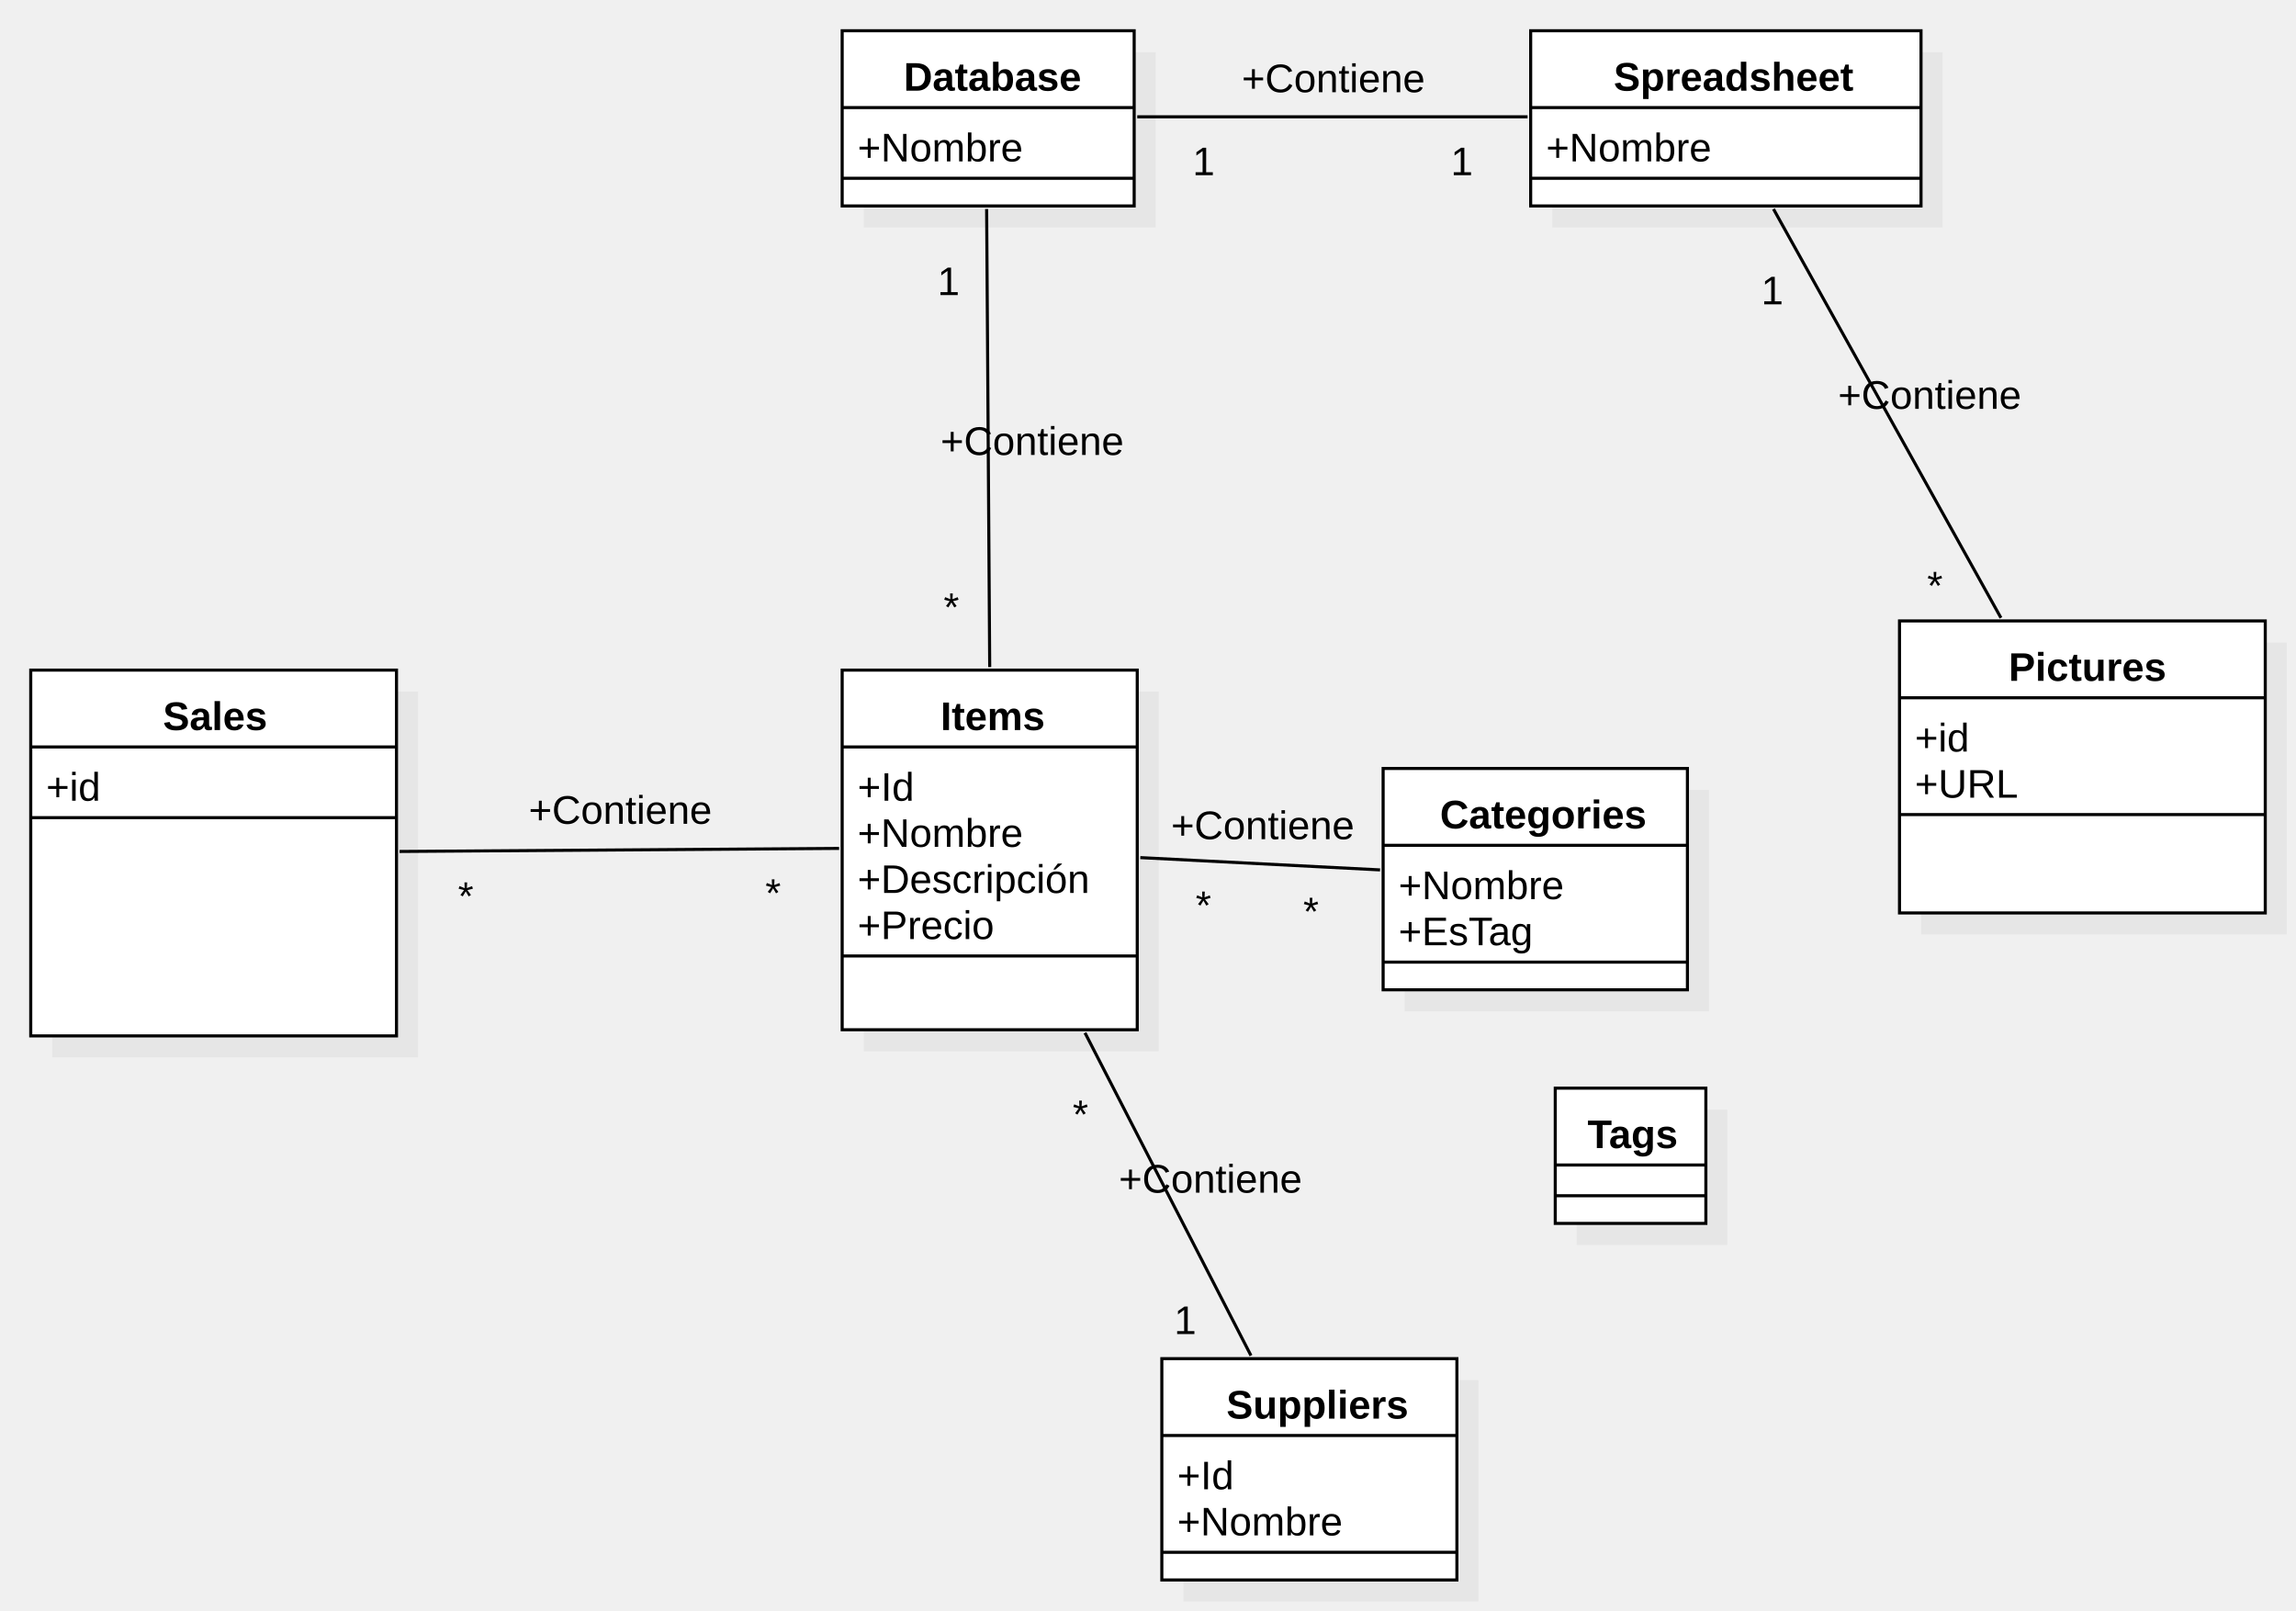
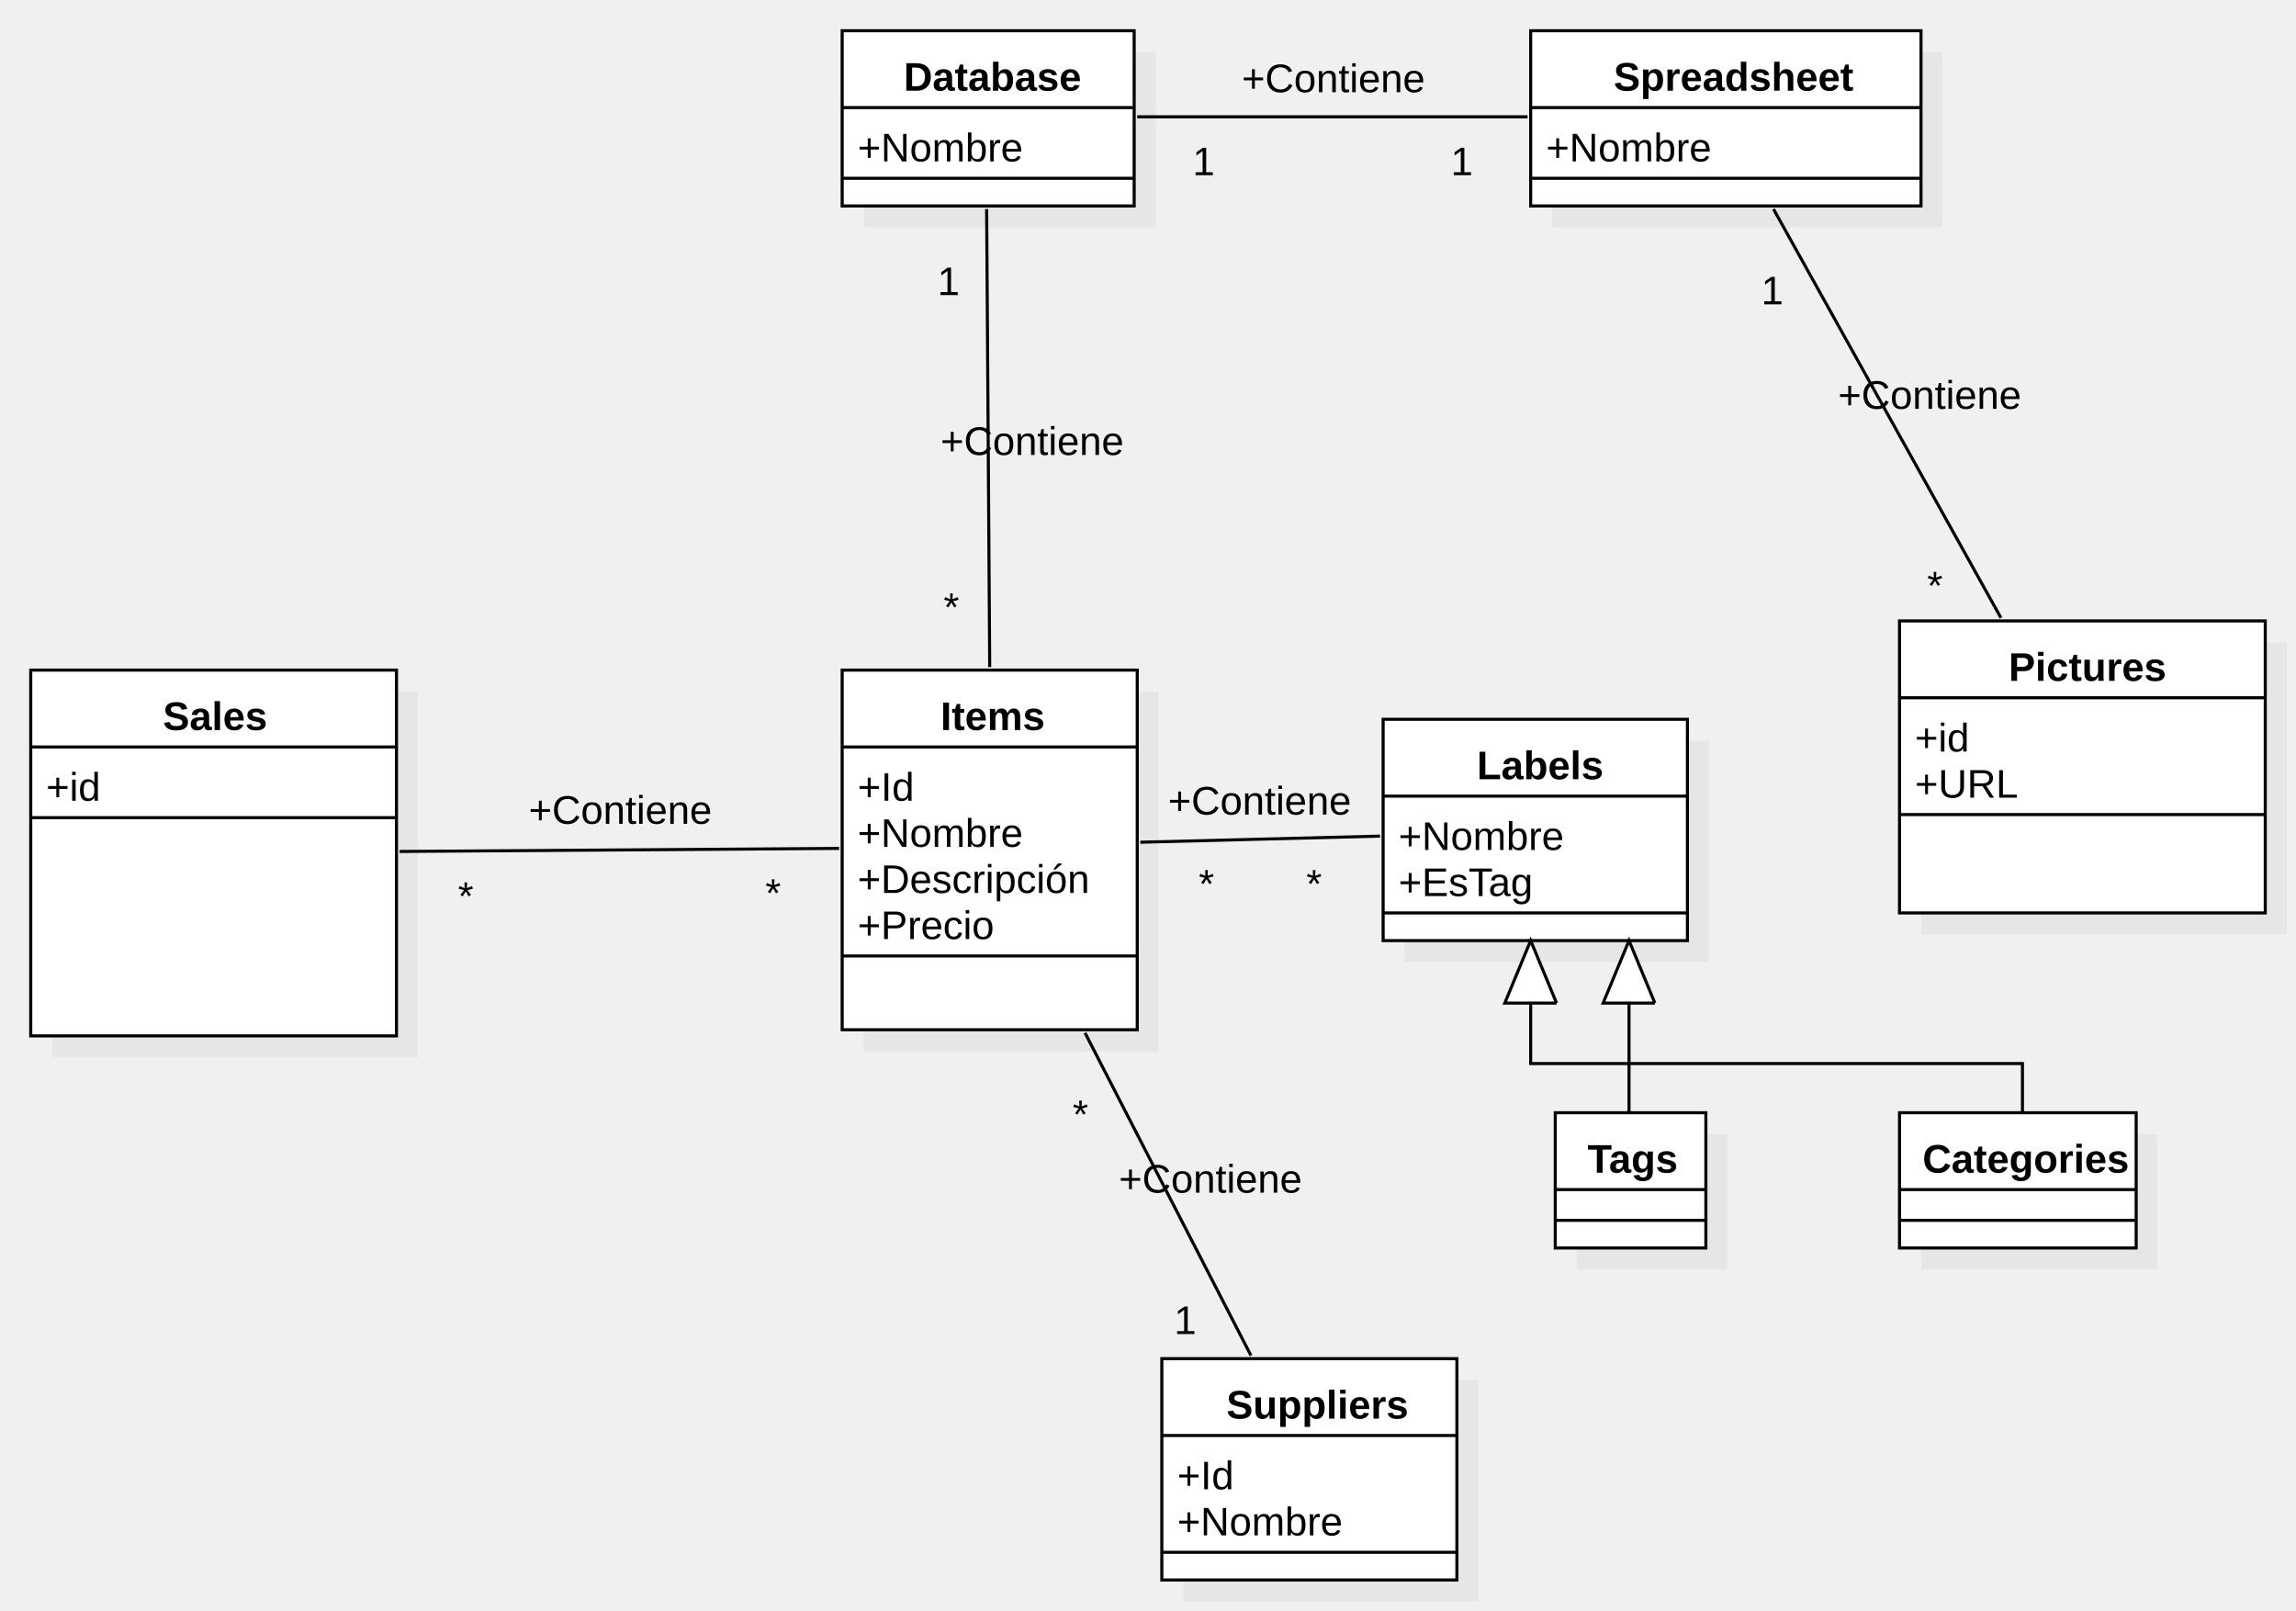
<svg xmlns="http://www.w3.org/2000/svg" version="1.1" width="747" height="524">
  <defs />
  <g>
    <g transform="translate(-142,-30) scale(1,1)">
      <rect fill="#C0C0C0" stroke="none" x="423" y="255" width="96" height="117" opacity="0.2" />
    </g>
    <g transform="translate(-142,-30) scale(1,1)">
      <rect fill="#ffffff" stroke="none" x="416" y="248" width="96" height="117" />
    </g>
    <g transform="translate(-142,-30) scale(1,1)">
      <path fill="none" stroke="#000000" d="M 416 248 L 512 248 L 512 365 L 416 365 L 416 248 Z Z" stroke-miterlimit="10" />
    </g>
    <g transform="translate(-142,-30) scale(1,1)">
      <path fill="none" stroke="#000000" d="M 416 273 L 512 273" stroke-miterlimit="10" />
    </g>
    <g transform="translate(-142,-30) scale(1,1)">
      <path fill="none" stroke="#000000" d="M 416 341 L 512 341" stroke-miterlimit="10" />
    </g>
    <g transform="translate(-142,-30) scale(1,1)">
      <g>
        <path fill="none" stroke="none" />
        <text fill="#000000" stroke="none" font-family="Arial" font-size="13px" font-style="normal" font-weight="bold" text-decoration="none" x="448" y="267.5">Items</text>
      </g>
    </g>
    <g transform="translate(-142,-30) scale(1,1)">
      <g>
        <path fill="none" stroke="none" />
        <text fill="#000000" stroke="none" font-family="Arial" font-size="13px" font-style="normal" font-weight="normal" text-decoration="none" x="421" y="290.5">+Id</text>
      </g>
    </g>
    <g transform="translate(-142,-30) scale(1,1)">
      <g>
        <path fill="none" stroke="none" />
        <text fill="#000000" stroke="none" font-family="Arial" font-size="13px" font-style="normal" font-weight="normal" text-decoration="none" x="421" y="305.5">+Nombre</text>
      </g>
    </g>
    <g transform="translate(-142,-30) scale(1,1)">
      <g>
        <path fill="none" stroke="none" />
        <text fill="#000000" stroke="none" font-family="Arial" font-size="13px" font-style="normal" font-weight="normal" text-decoration="none" x="421" y="320.5">+Descripción</text>
      </g>
    </g>
    <g transform="translate(-142,-30) scale(1,1)">
      <g>
        <path fill="none" stroke="none" />
        <text fill="#000000" stroke="none" font-family="Arial" font-size="13px" font-style="normal" font-weight="normal" text-decoration="none" x="421" y="335.5">+Precio</text>
      </g>
    </g>
    <g transform="translate(-142,-30) scale(1,1)">
-       <rect fill="#C0C0C0" stroke="none" x="599" y="287" width="99" height="72" opacity="0.2" />
-     </g>
-     <g transform="translate(-142,-30) scale(1,1)">
-       <rect fill="#ffffff" stroke="none" x="592" y="280" width="99" height="72" />
-     </g>
-     <g transform="translate(-142,-30) scale(1,1)">
-       <path fill="none" stroke="#000000" d="M 592 280 L 691 280 L 691 352 L 592 352 L 592 280 Z Z" stroke-miterlimit="10" />
-     </g>
-     <g transform="translate(-142,-30) scale(1,1)">
-       <path fill="none" stroke="#000000" d="M 592 305 L 691 305" stroke-miterlimit="10" />
-     </g>
-     <g transform="translate(-142,-30) scale(1,1)">
-       <path fill="none" stroke="#000000" d="M 592 343 L 691 343" stroke-miterlimit="10" />
-     </g>
-     <g transform="translate(-142,-30) scale(1,1)">
-       <g>
-         <path fill="none" stroke="none" />
-         <text fill="#000000" stroke="none" font-family="Arial" font-size="13px" font-style="normal" font-weight="bold" text-decoration="none" x="610.5" y="299.5">Categories</text>
-       </g>
-     </g>
-     <g transform="translate(-142,-30) scale(1,1)">
-       <g>
-         <path fill="none" stroke="none" />
-         <text fill="#000000" stroke="none" font-family="Arial" font-size="13px" font-style="normal" font-weight="normal" text-decoration="none" x="597" y="322.5">+Nombre</text>
-       </g>
-     </g>
-     <g transform="translate(-142,-30) scale(1,1)">
-       <g>
-         <path fill="none" stroke="none" />
-         <text fill="#000000" stroke="none" font-family="Arial" font-size="13px" font-style="normal" font-weight="normal" text-decoration="none" x="597" y="337.5">+EsTag</text>
+       <rect fill="#C0C0C0" stroke="none" x="599" y="271" width="99" height="72" opacity="0.2" />
+     </g>
+     <g transform="translate(-142,-30) scale(1,1)">
+       <rect fill="#ffffff" stroke="none" x="592" y="264" width="99" height="72" />
+     </g>
+     <g transform="translate(-142,-30) scale(1,1)">
+       <path fill="none" stroke="#000000" d="M 592 264 L 691 264 L 691 336 L 592 336 L 592 264 Z Z" stroke-miterlimit="10" />
+     </g>
+     <g transform="translate(-142,-30) scale(1,1)">
+       <path fill="none" stroke="#000000" d="M 592 289 L 691 289" stroke-miterlimit="10" />
+     </g>
+     <g transform="translate(-142,-30) scale(1,1)">
+       <path fill="none" stroke="#000000" d="M 592 327 L 691 327" stroke-miterlimit="10" />
+     </g>
+     <g transform="translate(-142,-30) scale(1,1)">
+       <g>
+         <path fill="none" stroke="none" />
+         <text fill="#000000" stroke="none" font-family="Arial" font-size="13px" font-style="normal" font-weight="bold" text-decoration="none" x="622.5" y="283.5">Labels</text>
+       </g>
+     </g>
+     <g transform="translate(-142,-30) scale(1,1)">
+       <g>
+         <path fill="none" stroke="none" />
+         <text fill="#000000" stroke="none" font-family="Arial" font-size="13px" font-style="normal" font-weight="normal" text-decoration="none" x="597" y="306.5">+Nombre</text>
+       </g>
+     </g>
+     <g transform="translate(-142,-30) scale(1,1)">
+       <g>
+         <path fill="none" stroke="none" />
+         <text fill="#000000" stroke="none" font-family="Arial" font-size="13px" font-style="normal" font-weight="normal" text-decoration="none" x="597" y="321.5">+EsTag</text>
      </g>
    </g>
    <g transform="translate(-142,-30) scale(1,1)">
      <rect fill="#C0C0C0" stroke="none" x="423" y="47" width="95" height="57" opacity="0.2" />
    </g>
    <g transform="translate(-142,-30) scale(1,1)">
      <rect fill="#ffffff" stroke="none" x="416" y="40" width="95" height="57" />
    </g>
    <g transform="translate(-142,-30) scale(1,1)">
      <path fill="none" stroke="#000000" d="M 416 40 L 511 40 L 511 97 L 416 97 L 416 40 Z Z" stroke-miterlimit="10" />
    </g>
    <g transform="translate(-142,-30) scale(1,1)">
      <path fill="none" stroke="#000000" d="M 416 65 L 511 65" stroke-miterlimit="10" />
    </g>
    <g transform="translate(-142,-30) scale(1,1)">
      <path fill="none" stroke="#000000" d="M 416 88 L 511 88" stroke-miterlimit="10" />
    </g>
    <g transform="translate(-142,-30) scale(1,1)">
      <g>
        <path fill="none" stroke="none" />
        <text fill="#000000" stroke="none" font-family="Arial" font-size="13px" font-style="normal" font-weight="bold" text-decoration="none" x="436" y="59.5">Database</text>
      </g>
    </g>
    <g transform="translate(-142,-30) scale(1,1)">
      <g>
        <path fill="none" stroke="none" />
        <text fill="#000000" stroke="none" font-family="Arial" font-size="13px" font-style="normal" font-weight="normal" text-decoration="none" x="421" y="82.5">+Nombre</text>
      </g>
    </g>
    <g transform="translate(-142,-30) scale(1,1)">
      <rect fill="#C0C0C0" stroke="none" x="647" y="47" width="127" height="57" opacity="0.2" />
    </g>
    <g transform="translate(-142,-30) scale(1,1)">
      <rect fill="#ffffff" stroke="none" x="640" y="40" width="127" height="57" />
    </g>
    <g transform="translate(-142,-30) scale(1,1)">
      <path fill="none" stroke="#000000" d="M 640 40 L 767 40 L 767 97 L 640 97 L 640 40 Z Z" stroke-miterlimit="10" />
    </g>
    <g transform="translate(-142,-30) scale(1,1)">
      <path fill="none" stroke="#000000" d="M 640 65 L 767 65" stroke-miterlimit="10" />
    </g>
    <g transform="translate(-142,-30) scale(1,1)">
      <path fill="none" stroke="#000000" d="M 640 88 L 767 88" stroke-miterlimit="10" />
    </g>
    <g transform="translate(-142,-30) scale(1,1)">
      <g>
        <path fill="none" stroke="none" />
        <text fill="#000000" stroke="none" font-family="Arial" font-size="13px" font-style="normal" font-weight="bold" text-decoration="none" x="667" y="59.5">Spreadsheet</text>
      </g>
    </g>
    <g transform="translate(-142,-30) scale(1,1)">
      <g>
        <path fill="none" stroke="none" />
        <text fill="#000000" stroke="none" font-family="Arial" font-size="13px" font-style="normal" font-weight="normal" text-decoration="none" x="645" y="82.5">+Nombre</text>
      </g>
    </g>
    <g transform="translate(-142,-30) scale(1,1)">
      <path fill="none" stroke="#000000" d="M 463 98 L 464 247" stroke-miterlimit="10" />
    </g>
    <g transform="translate(-142,-30) scale(1,1)">
      <g>
        <path fill="none" stroke="none" />
        <text fill="#000000" stroke="none" font-family="Arial" font-size="13px" font-style="normal" font-weight="normal" text-decoration="none" x="448" y="178">+Contiene</text>
      </g>
    </g>
    <g transform="translate(-142,-30) scale(1,1)">
      <g>
        <path fill="none" stroke="none" />
        <text fill="#000000" stroke="none" font-family="Arial" font-size="13px" font-style="normal" font-weight="normal" text-decoration="none" x="447" y="126">1</text>
      </g>
    </g>
    <g transform="translate(-142,-30) scale(1,1)">
      <g>
        <path fill="none" stroke="none" />
        <text fill="#000000" stroke="none" font-family="Arial" font-size="13px" font-style="normal" font-weight="normal" text-decoration="none" x="449" y="232">*</text>
      </g>
    </g>
    <g transform="translate(-142,-30) scale(1,1)">
-       <path fill="none" stroke="#000000" d="M 513 309 L 591 313" stroke-miterlimit="10" />
-     </g>
-     <g transform="translate(-142,-30) scale(1,1)">
-       <g>
-         <path fill="none" stroke="none" />
-         <text fill="#000000" stroke="none" font-family="Arial" font-size="13px" font-style="normal" font-weight="normal" text-decoration="none" x="523" y="303">+Contiene</text>
-       </g>
-     </g>
-     <g transform="translate(-142,-30) scale(1,1)">
-       <g>
-         <path fill="none" stroke="none" />
-         <text fill="#000000" stroke="none" font-family="Arial" font-size="13px" font-style="normal" font-weight="normal" text-decoration="none" x="531" y="329">*</text>
-       </g>
-     </g>
-     <g transform="translate(-142,-30) scale(1,1)">
-       <g>
-         <path fill="none" stroke="none" />
-         <text fill="#000000" stroke="none" font-family="Arial" font-size="13px" font-style="normal" font-weight="normal" text-decoration="none" x="566" y="331">*</text>
+       <path fill="none" stroke="#000000" d="M 513 304 L 591 302" stroke-miterlimit="10" />
+     </g>
+     <g transform="translate(-142,-30) scale(1,1)">
+       <g>
+         <path fill="none" stroke="none" />
+         <text fill="#000000" stroke="none" font-family="Arial" font-size="13px" font-style="normal" font-weight="normal" text-decoration="none" x="522" y="295">+Contiene</text>
+       </g>
+     </g>
+     <g transform="translate(-142,-30) scale(1,1)">
+       <g>
+         <path fill="none" stroke="none" />
+         <text fill="#000000" stroke="none" font-family="Arial" font-size="13px" font-style="normal" font-weight="normal" text-decoration="none" x="532" y="322">*</text>
+       </g>
+     </g>
+     <g transform="translate(-142,-30) scale(1,1)">
+       <g>
+         <path fill="none" stroke="none" />
+         <text fill="#000000" stroke="none" font-family="Arial" font-size="13px" font-style="normal" font-weight="normal" text-decoration="none" x="567" y="322">*</text>
      </g>
    </g>
    <g transform="translate(-142,-30) scale(1,1)">
      <rect fill="#C0C0C0" stroke="none" x="527" y="479" width="96" height="72" opacity="0.2" />
    </g>
    <g transform="translate(-142,-30) scale(1,1)">
      <rect fill="#ffffff" stroke="none" x="520" y="472" width="96" height="72" />
    </g>
    <g transform="translate(-142,-30) scale(1,1)">
      <path fill="none" stroke="#000000" d="M 520 472 L 616 472 L 616 544 L 520 544 L 520 472 Z Z" stroke-miterlimit="10" />
    </g>
    <g transform="translate(-142,-30) scale(1,1)">
      <path fill="none" stroke="#000000" d="M 520 497 L 616 497" stroke-miterlimit="10" />
    </g>
    <g transform="translate(-142,-30) scale(1,1)">
      <path fill="none" stroke="#000000" d="M 520 535 L 616 535" stroke-miterlimit="10" />
    </g>
    <g transform="translate(-142,-30) scale(1,1)">
      <g>
        <path fill="none" stroke="none" />
        <text fill="#000000" stroke="none" font-family="Arial" font-size="13px" font-style="normal" font-weight="bold" text-decoration="none" x="541" y="491.5">Suppliers</text>
      </g>
    </g>
    <g transform="translate(-142,-30) scale(1,1)">
      <g>
        <path fill="none" stroke="none" />
        <text fill="#000000" stroke="none" font-family="Arial" font-size="13px" font-style="normal" font-weight="normal" text-decoration="none" x="525" y="514.5">+Id</text>
      </g>
    </g>
    <g transform="translate(-142,-30) scale(1,1)">
      <g>
        <path fill="none" stroke="none" />
        <text fill="#000000" stroke="none" font-family="Arial" font-size="13px" font-style="normal" font-weight="normal" text-decoration="none" x="525" y="529.5">+Nombre</text>
      </g>
    </g>
    <g transform="translate(-142,-30) scale(1,1)">
      <path fill="none" stroke="#000000" d="M 495 366 L 549 471" stroke-miterlimit="10" />
    </g>
    <g transform="translate(-142,-30) scale(1,1)">
      <g>
        <path fill="none" stroke="none" />
        <text fill="#000000" stroke="none" font-family="Arial" font-size="13px" font-style="normal" font-weight="normal" text-decoration="none" x="506" y="418">+Contiene</text>
      </g>
    </g>
    <g transform="translate(-142,-30) scale(1,1)">
      <g>
        <path fill="none" stroke="none" />
        <text fill="#000000" stroke="none" font-family="Arial" font-size="13px" font-style="normal" font-weight="normal" text-decoration="none" x="491" y="397">*</text>
      </g>
    </g>
    <g transform="translate(-142,-30) scale(1,1)">
      <g>
        <path fill="none" stroke="none" />
        <text fill="#000000" stroke="none" font-family="Arial" font-size="13px" font-style="normal" font-weight="normal" text-decoration="none" x="524" y="464">1</text>
      </g>
    </g>
    <g transform="translate(-142,-30) scale(1,1)">
      <path fill="none" stroke="#000000" d="M 512 68 L 639 68" stroke-miterlimit="10" />
    </g>
    <g transform="translate(-142,-30) scale(1,1)">
      <g>
        <path fill="none" stroke="none" />
        <text fill="#000000" stroke="none" font-family="Arial" font-size="13px" font-style="normal" font-weight="normal" text-decoration="none" x="546" y="60">+Contiene</text>
      </g>
    </g>
    <g transform="translate(-142,-30) scale(1,1)">
      <g>
        <path fill="none" stroke="none" />
        <text fill="#000000" stroke="none" font-family="Arial" font-size="13px" font-style="normal" font-weight="normal" text-decoration="none" x="530" y="87">1</text>
      </g>
    </g>
    <g transform="translate(-142,-30) scale(1,1)">
      <g>
        <path fill="none" stroke="none" />
        <text fill="#000000" stroke="none" font-family="Arial" font-size="13px" font-style="normal" font-weight="normal" text-decoration="none" x="614" y="87">1</text>
      </g>
    </g>
    <g transform="translate(-142,-30) scale(1,1)">
      <rect fill="#C0C0C0" stroke="none" x="159" y="255" width="119" height="119" opacity="0.2" />
    </g>
    <g transform="translate(-142,-30) scale(1,1)">
      <rect fill="#ffffff" stroke="none" x="152" y="248" width="119" height="119" />
    </g>
    <g transform="translate(-142,-30) scale(1,1)">
      <path fill="none" stroke="#000000" d="M 152 248 L 271 248 L 271 367 L 152 367 L 152 248 Z Z" stroke-miterlimit="10" />
    </g>
    <g transform="translate(-142,-30) scale(1,1)">
      <path fill="none" stroke="#000000" d="M 152 273 L 271 273" stroke-miterlimit="10" />
    </g>
    <g transform="translate(-142,-30) scale(1,1)">
      <path fill="none" stroke="#000000" d="M 152 296 L 271 296" stroke-miterlimit="10" />
    </g>
    <g transform="translate(-142,-30) scale(1,1)">
      <g>
        <path fill="none" stroke="none" />
        <text fill="#000000" stroke="none" font-family="Arial" font-size="13px" font-style="normal" font-weight="bold" text-decoration="none" x="195" y="267.5">Sales</text>
      </g>
    </g>
    <g transform="translate(-142,-30) scale(1,1)">
      <g>
        <path fill="none" stroke="none" />
        <text fill="#000000" stroke="none" font-family="Arial" font-size="13px" font-style="normal" font-weight="normal" text-decoration="none" x="157" y="290.5">+id</text>
      </g>
    </g>
    <g transform="translate(-142,-30) scale(1,1)">
      <path fill="none" stroke="#000000" d="M 272 307 L 415 306" stroke-miterlimit="10" />
    </g>
    <g transform="translate(-142,-30) scale(1,1)">
      <g>
        <path fill="none" stroke="none" />
        <text fill="#000000" stroke="none" font-family="Arial" font-size="13px" font-style="normal" font-weight="normal" text-decoration="none" x="314" y="298">+Contiene</text>
      </g>
    </g>
    <g transform="translate(-142,-30) scale(1,1)">
      <g>
        <path fill="none" stroke="none" />
        <text fill="#000000" stroke="none" font-family="Arial" font-size="13px" font-style="normal" font-weight="normal" text-decoration="none" x="291" y="326">*</text>
      </g>
    </g>
    <g transform="translate(-142,-30) scale(1,1)">
      <g>
        <path fill="none" stroke="none" />
        <text fill="#000000" stroke="none" font-family="Arial" font-size="13px" font-style="normal" font-weight="normal" text-decoration="none" x="391" y="325">*</text>
      </g>
    </g>
    <g transform="translate(-142,-30) scale(1,1)">
      <rect fill="#C0C0C0" stroke="none" x="767" y="239" width="119" height="95" opacity="0.2" />
    </g>
    <g transform="translate(-142,-30) scale(1,1)">
      <rect fill="#ffffff" stroke="none" x="760" y="232" width="119" height="95" />
    </g>
    <g transform="translate(-142,-30) scale(1,1)">
      <path fill="none" stroke="#000000" d="M 760 232 L 879 232 L 879 327 L 760 327 L 760 232 Z Z" stroke-miterlimit="10" />
    </g>
    <g transform="translate(-142,-30) scale(1,1)">
      <path fill="none" stroke="#000000" d="M 760 257 L 879 257" stroke-miterlimit="10" />
    </g>
    <g transform="translate(-142,-30) scale(1,1)">
      <path fill="none" stroke="#000000" d="M 760 295 L 879 295" stroke-miterlimit="10" />
    </g>
    <g transform="translate(-142,-30) scale(1,1)">
      <g>
        <path fill="none" stroke="none" />
        <text fill="#000000" stroke="none" font-family="Arial" font-size="13px" font-style="normal" font-weight="bold" text-decoration="none" x="795.5" y="251.5">Pictures</text>
      </g>
    </g>
    <g transform="translate(-142,-30) scale(1,1)">
      <g>
        <path fill="none" stroke="none" />
        <text fill="#000000" stroke="none" font-family="Arial" font-size="13px" font-style="normal" font-weight="normal" text-decoration="none" x="765" y="274.5">+id</text>
      </g>
    </g>
    <g transform="translate(-142,-30) scale(1,1)">
      <g>
        <path fill="none" stroke="none" />
        <text fill="#000000" stroke="none" font-family="Arial" font-size="13px" font-style="normal" font-weight="normal" text-decoration="none" x="765" y="289.5">+URL</text>
      </g>
    </g>
    <g transform="translate(-142,-30) scale(1,1)">
      <path fill="none" stroke="#000000" d="M 719 98 L 793 231" stroke-miterlimit="10" />
    </g>
    <g transform="translate(-142,-30) scale(1,1)">
      <g>
        <path fill="none" stroke="none" />
        <text fill="#000000" stroke="none" font-family="Arial" font-size="13px" font-style="normal" font-weight="normal" text-decoration="none" x="740" y="163">+Contiene</text>
      </g>
    </g>
    <g transform="translate(-142,-30) scale(1,1)">
      <g>
        <path fill="none" stroke="none" />
        <text fill="#000000" stroke="none" font-family="Arial" font-size="13px" font-style="normal" font-weight="normal" text-decoration="none" x="715" y="129">1</text>
      </g>
    </g>
    <g transform="translate(-142,-30) scale(1,1)">
      <g>
        <path fill="none" stroke="none" />
        <text fill="#000000" stroke="none" font-family="Arial" font-size="13px" font-style="normal" font-weight="normal" text-decoration="none" x="769" y="225">*</text>
      </g>
    </g>
    <g transform="translate(-142,-30) scale(1,1)">
-       <rect fill="#C0C0C0" stroke="none" x="655" y="391" width="49" height="44" opacity="0.2" />
-     </g>
-     <g transform="translate(-142,-30) scale(1,1)">
-       <rect fill="#ffffff" stroke="none" x="648" y="384" width="49" height="44" />
-     </g>
-     <g transform="translate(-142,-30) scale(1,1)">
-       <path fill="none" stroke="#000000" d="M 648 384 L 697 384 L 697 428 L 648 428 L 648 384 Z Z" stroke-miterlimit="10" />
-     </g>
-     <g transform="translate(-142,-30) scale(1,1)">
-       <path fill="none" stroke="#000000" d="M 648 409 L 697 409" stroke-miterlimit="10" />
-     </g>
-     <g transform="translate(-142,-30) scale(1,1)">
-       <path fill="none" stroke="#000000" d="M 648 419 L 697 419" stroke-miterlimit="10" />
-     </g>
-     <g transform="translate(-142,-30) scale(1,1)">
-       <g>
-         <path fill="none" stroke="none" />
-         <text fill="#000000" stroke="none" font-family="Arial" font-size="13px" font-style="normal" font-weight="bold" text-decoration="none" x="658.5" y="403.5">Tags</text>
-       </g>
+       <rect fill="#C0C0C0" stroke="none" x="655" y="399" width="49" height="44" opacity="0.2" />
+     </g>
+     <g transform="translate(-142,-30) scale(1,1)">
+       <rect fill="#ffffff" stroke="none" x="648" y="392" width="49" height="44" />
+     </g>
+     <g transform="translate(-142,-30) scale(1,1)">
+       <path fill="none" stroke="#000000" d="M 648 392 L 697 392 L 697 436 L 648 436 L 648 392 Z Z" stroke-miterlimit="10" />
+     </g>
+     <g transform="translate(-142,-30) scale(1,1)">
+       <path fill="none" stroke="#000000" d="M 648 417 L 697 417" stroke-miterlimit="10" />
+     </g>
+     <g transform="translate(-142,-30) scale(1,1)">
+       <path fill="none" stroke="#000000" d="M 648 427 L 697 427" stroke-miterlimit="10" />
+     </g>
+     <g transform="translate(-142,-30) scale(1,1)">
+       <g>
+         <path fill="none" stroke="none" />
+         <text fill="#000000" stroke="none" font-family="Arial" font-size="13px" font-style="normal" font-weight="bold" text-decoration="none" x="658.5" y="411.5">Tags</text>
+       </g>
+     </g>
+     <g transform="translate(-142,-30) scale(1,1)">
+       <rect fill="#C0C0C0" stroke="none" x="767" y="399" width="77" height="44" opacity="0.2" />
+     </g>
+     <g transform="translate(-142,-30) scale(1,1)">
+       <rect fill="#ffffff" stroke="none" x="760" y="392" width="77" height="44" />
+     </g>
+     <g transform="translate(-142,-30) scale(1,1)">
+       <path fill="none" stroke="#000000" d="M 760 392 L 837 392 L 837 436 L 760 436 L 760 392 Z Z" stroke-miterlimit="10" />
+     </g>
+     <g transform="translate(-142,-30) scale(1,1)">
+       <path fill="none" stroke="#000000" d="M 760 417 L 837 417" stroke-miterlimit="10" />
+     </g>
+     <g transform="translate(-142,-30) scale(1,1)">
+       <path fill="none" stroke="#000000" d="M 760 427 L 837 427" stroke-miterlimit="10" />
+     </g>
+     <g transform="translate(-142,-30) scale(1,1)">
+       <g>
+         <path fill="none" stroke="none" />
+         <text fill="#000000" stroke="none" font-family="Arial" font-size="13px" font-style="normal" font-weight="bold" text-decoration="none" x="767.5" y="411.5">Categories</text>
+       </g>
+     </g>
+     <g transform="translate(-142,-30) scale(1,1)">
+       <path fill="none" stroke="#000000" d="M 800 392 L 800 376 L 640 376 L 640 336" stroke-miterlimit="10" />
+     </g>
+     <g transform="translate(-142,-30) scale(1,1)">
+       <path fill="#FFFFFF" stroke="none" d="M 648.419 356.325 L 640 336 L 631.581 356.325" />
+     </g>
+     <g transform="translate(-142,-30) scale(1,1)">
+       <path fill="none" stroke="#000000" d="M 648.419 356.325 L 640 336 L 631.581 356.325 L 648.419 356.325" stroke-miterlimit="10" />
+     </g>
+     <g transform="translate(-142,-30) scale(1,1)">
+       <path fill="none" stroke="#000000" d="M 672 392 L 672 336" stroke-miterlimit="10" />
+     </g>
+     <g transform="translate(-142,-30) scale(1,1)">
+       <path fill="#FFFFFF" stroke="none" d="M 680.419 356.325 L 672 336 L 663.581 356.325" />
+     </g>
+     <g transform="translate(-142,-30) scale(1,1)">
+       <path fill="none" stroke="#000000" d="M 680.419 356.325 L 672 336 L 663.581 356.325 L 680.419 356.325" stroke-miterlimit="10" />
    </g>
  </g>
</svg>
